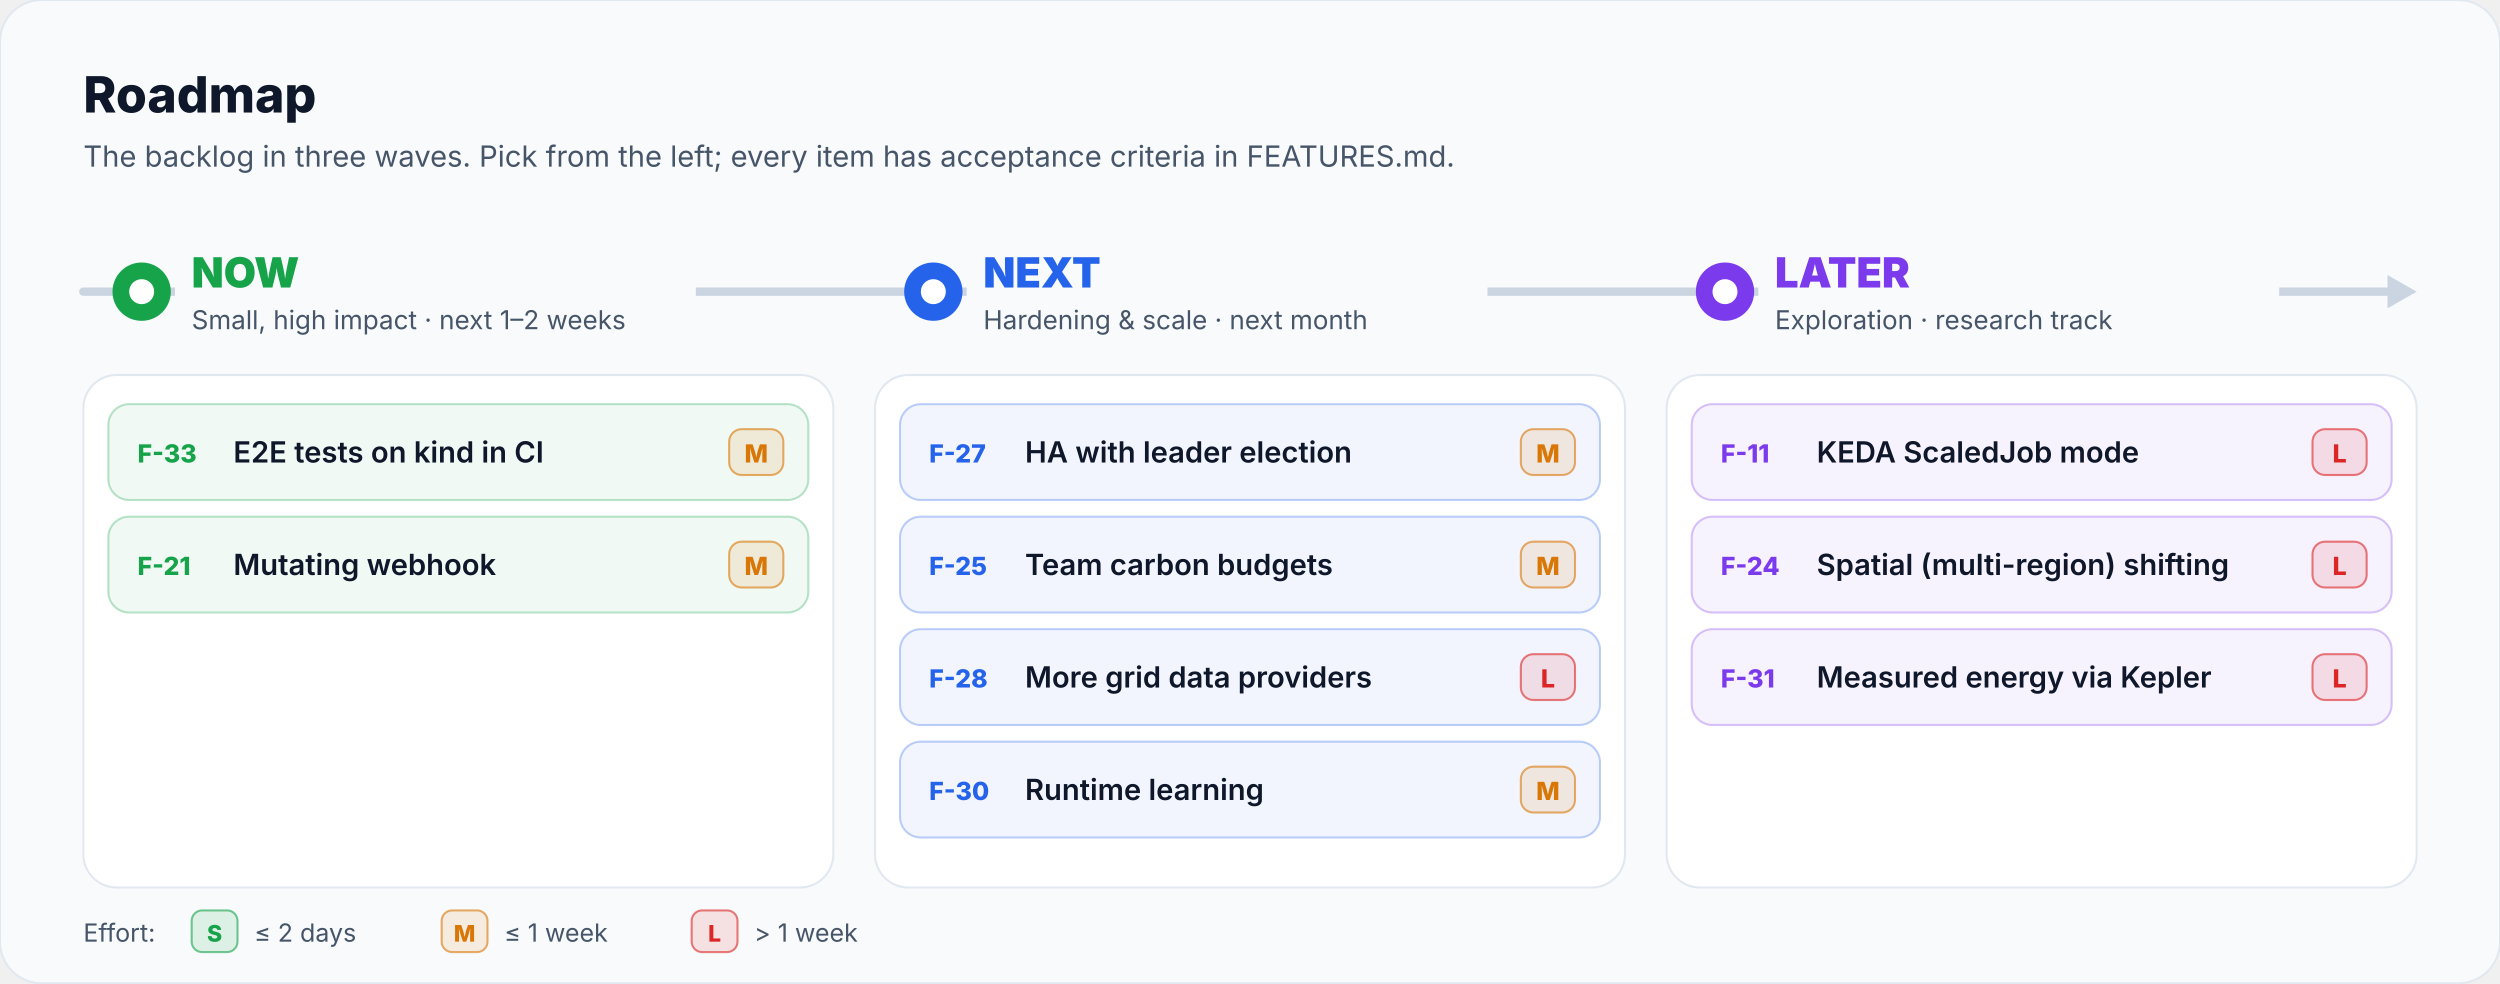
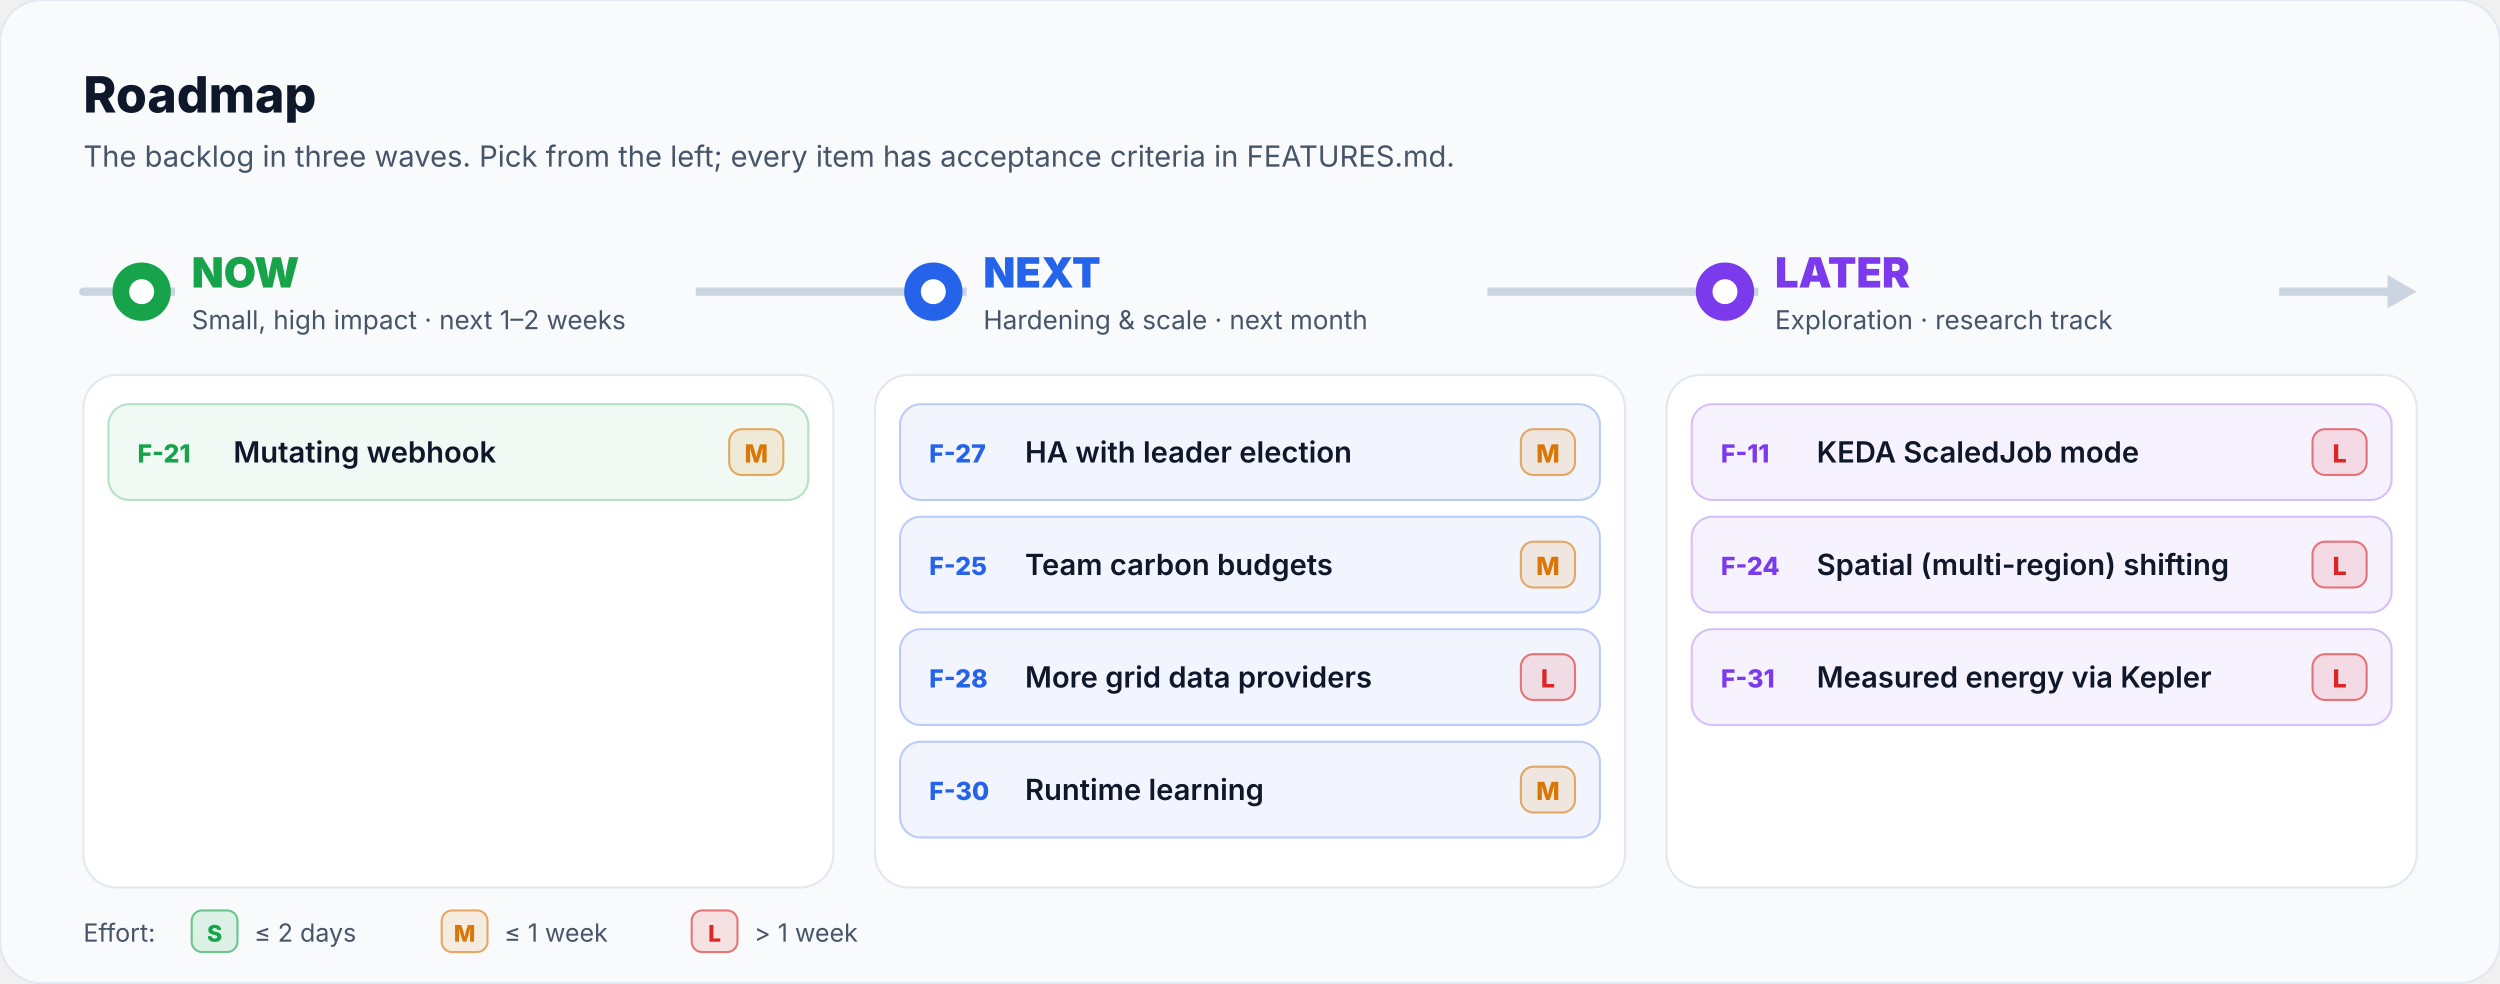
<svg xmlns="http://www.w3.org/2000/svg" viewBox="0 0 1200 472" width="1200" height="472" role="img" aria-label="Roadmap in three waves: now, next, later">
  <rect width="1200" height="472" rx="20" fill="#f8fafc" stroke="#e2e8f0" />
  <g font-family="'Segoe UI', Inter, Helvetica, Arial, sans-serif">
    <text x="40" y="54" font-size="24" font-weight="800" fill="#0f172a">Roadmap</text>
    <text x="40" y="80" font-size="14" fill="#475569">The backlog in three waves. Pick from the left; every item has acceptance criteria in FEATURES.md.</text>
    <path d="M40 140 H1148" stroke="#cbd5e1" stroke-width="4" stroke-linecap="round" />
    <path d="M1146 132 l14 8 l-14 8 z" fill="#cbd5e1" />
    <rect x="84" y="116" width="250" height="50" fill="#f8fafc" />
    <circle cx="68" cy="140" r="14" fill="#16a34a" />
    <circle cx="68" cy="140" r="6" fill="#ffffff" />
    <text x="92" y="138" font-size="20" font-weight="900" fill="#16a34a">NOW</text>
    <text x="92" y="158" font-size="12.5" fill="#475569">Small, high impact · next 1–2 weeks</text>
    <rect x="40" y="180" width="360" height="246" rx="16" fill="#ffffff" stroke="#e2e8f0" />
    <rect x="52" y="194" width="336" height="46" rx="10" fill="#16a34a" fill-opacity="0.06" stroke="#16a34a" stroke-opacity="0.3" />
-     <text x="66" y="222" font-size="12" font-weight="800" fill="#16a34a">F-33</text>
-     <text x="112" y="222" font-size="14" font-weight="600" fill="#0f172a">E2E tests on kind in CI</text>
+     <text x="66" y="222" font-size="12" font-weight="800" fill="#16a34a">F-21</text>
+     <text x="112" y="222" font-size="14" font-weight="600" fill="#0f172a">Mutating webhook</text>
    <rect x="350" y="206" width="26" height="22" rx="6" fill="#d97706" fill-opacity="0.12" stroke="#d97706" stroke-opacity="0.6" />
    <text x="363" y="222" font-size="12" font-weight="800" fill="#d97706" text-anchor="middle">M</text>
-     <rect x="52" y="248" width="336" height="46" rx="10" fill="#16a34a" fill-opacity="0.06" stroke="#16a34a" stroke-opacity="0.3" />
-     <text x="66" y="276" font-size="12" font-weight="800" fill="#16a34a">F-21</text>
-     <text x="112" y="276" font-size="14" font-weight="600" fill="#0f172a">Mutating webhook</text>
-     <rect x="350" y="260" width="26" height="22" rx="6" fill="#d97706" fill-opacity="0.12" stroke="#d97706" stroke-opacity="0.6" />
-     <text x="363" y="276" font-size="12" font-weight="800" fill="#d97706" text-anchor="middle">M</text>
    <rect x="464" y="116" width="250" height="50" fill="#f8fafc" />
    <circle cx="448" cy="140" r="14" fill="#2563eb" />
    <circle cx="448" cy="140" r="6" fill="#ffffff" />
    <text x="472" y="138" font-size="20" font-weight="900" fill="#2563eb">NEXT</text>
    <text x="472" y="158" font-size="12.5" fill="#475569">Hardening &amp; scale · next month</text>
    <rect x="420" y="180" width="360" height="246" rx="16" fill="#ffffff" stroke="#e2e8f0" />
    <rect x="432" y="194" width="336" height="46" rx="10" fill="#2563eb" fill-opacity="0.06" stroke="#2563eb" stroke-opacity="0.3" />
    <text x="446" y="222" font-size="12" font-weight="800" fill="#2563eb">F-27</text>
    <text x="492" y="222" font-size="14" font-weight="600" fill="#0f172a">HA with leader election</text>
    <rect x="730" y="206" width="26" height="22" rx="6" fill="#d97706" fill-opacity="0.12" stroke="#d97706" stroke-opacity="0.6" />
    <text x="743" y="222" font-size="12" font-weight="800" fill="#d97706" text-anchor="middle">M</text>
    <rect x="432" y="248" width="336" height="46" rx="10" fill="#2563eb" fill-opacity="0.06" stroke="#2563eb" stroke-opacity="0.3" />
    <text x="446" y="276" font-size="12" font-weight="800" fill="#2563eb">F-25</text>
    <text x="492" y="276" font-size="14" font-weight="600" fill="#0f172a">Team carbon budgets</text>
    <rect x="730" y="260" width="26" height="22" rx="6" fill="#d97706" fill-opacity="0.12" stroke="#d97706" stroke-opacity="0.6" />
    <text x="743" y="276" font-size="12" font-weight="800" fill="#d97706" text-anchor="middle">M</text>
    <rect x="432" y="302" width="336" height="46" rx="10" fill="#2563eb" fill-opacity="0.06" stroke="#2563eb" stroke-opacity="0.3" />
    <text x="446" y="330" font-size="12" font-weight="800" fill="#2563eb">F-28</text>
    <text x="492" y="330" font-size="14" font-weight="600" fill="#0f172a">More grid data providers</text>
    <rect x="730" y="314" width="26" height="22" rx="6" fill="#dc2626" fill-opacity="0.12" stroke="#dc2626" stroke-opacity="0.6" />
    <text x="743" y="330" font-size="12" font-weight="800" fill="#dc2626" text-anchor="middle">L</text>
    <rect x="432" y="356" width="336" height="46" rx="10" fill="#2563eb" fill-opacity="0.06" stroke="#2563eb" stroke-opacity="0.3" />
    <text x="446" y="384" font-size="12" font-weight="800" fill="#2563eb">F-30</text>
    <text x="492" y="384" font-size="14" font-weight="600" fill="#0f172a">Runtime learning</text>
    <rect x="730" y="368" width="26" height="22" rx="6" fill="#d97706" fill-opacity="0.12" stroke="#d97706" stroke-opacity="0.6" />
    <text x="743" y="384" font-size="12" font-weight="800" fill="#d97706" text-anchor="middle">M</text>
    <rect x="844" y="116" width="250" height="50" fill="#f8fafc" />
    <circle cx="828" cy="140" r="14" fill="#7c3aed" />
    <circle cx="828" cy="140" r="6" fill="#ffffff" />
    <text x="852" y="138" font-size="20" font-weight="900" fill="#7c3aed">LATER</text>
    <text x="852" y="158" font-size="12.5" fill="#475569">Exploration · research track</text>
    <rect x="800" y="180" width="360" height="246" rx="16" fill="#ffffff" stroke="#e2e8f0" />
    <rect x="812" y="194" width="336" height="46" rx="10" fill="#7c3aed" fill-opacity="0.06" stroke="#7c3aed" stroke-opacity="0.3" />
    <text x="826" y="222" font-size="12" font-weight="800" fill="#7c3aed">F-11</text>
    <text x="872" y="222" font-size="14" font-weight="600" fill="#0f172a">KEDA ScaledJob mode</text>
    <rect x="1110" y="206" width="26" height="22" rx="6" fill="#dc2626" fill-opacity="0.12" stroke="#dc2626" stroke-opacity="0.6" />
    <text x="1123" y="222" font-size="12" font-weight="800" fill="#dc2626" text-anchor="middle">L</text>
    <rect x="812" y="248" width="336" height="46" rx="10" fill="#7c3aed" fill-opacity="0.06" stroke="#7c3aed" stroke-opacity="0.3" />
    <text x="826" y="276" font-size="12" font-weight="800" fill="#7c3aed">F-24</text>
    <text x="872" y="276" font-size="14" font-weight="600" fill="#0f172a">Spatial (multi-region) shifting</text>
    <rect x="1110" y="260" width="26" height="22" rx="6" fill="#dc2626" fill-opacity="0.12" stroke="#dc2626" stroke-opacity="0.6" />
    <text x="1123" y="276" font-size="12" font-weight="800" fill="#dc2626" text-anchor="middle">L</text>
    <rect x="812" y="302" width="336" height="46" rx="10" fill="#7c3aed" fill-opacity="0.06" stroke="#7c3aed" stroke-opacity="0.3" />
    <text x="826" y="330" font-size="12" font-weight="800" fill="#7c3aed">F-31</text>
    <text x="872" y="330" font-size="14" font-weight="600" fill="#0f172a">Measured energy via Kepler</text>
    <rect x="1110" y="314" width="26" height="22" rx="6" fill="#dc2626" fill-opacity="0.12" stroke="#dc2626" stroke-opacity="0.6" />
    <text x="1123" y="330" font-size="12" font-weight="800" fill="#dc2626" text-anchor="middle">L</text>
    <text x="40" y="452" font-size="12" fill="#475569">Effort:</text>
    <rect x="92" y="437" width="22" height="20" rx="5" fill="#16a34a" fill-opacity="0.12" stroke="#16a34a" stroke-opacity="0.6" />
    <text x="103" y="452" font-size="11" font-weight="800" fill="#16a34a" text-anchor="middle">S</text>
    <text x="122" y="452" font-size="12" fill="#475569">≤ 2 days</text>
    <rect x="212" y="437" width="22" height="20" rx="5" fill="#d97706" fill-opacity="0.12" stroke="#d97706" stroke-opacity="0.6" />
    <text x="223" y="452" font-size="11" font-weight="800" fill="#d97706" text-anchor="middle">M</text>
    <text x="242" y="452" font-size="12" fill="#475569">≤ 1 week</text>
    <rect x="332" y="437" width="22" height="20" rx="5" fill="#dc2626" fill-opacity="0.12" stroke="#dc2626" stroke-opacity="0.6" />
    <text x="343" y="452" font-size="11" font-weight="800" fill="#dc2626" text-anchor="middle">L</text>
    <text x="362" y="452" font-size="12" fill="#475569">&gt; 1 week</text>
  </g>
</svg>
